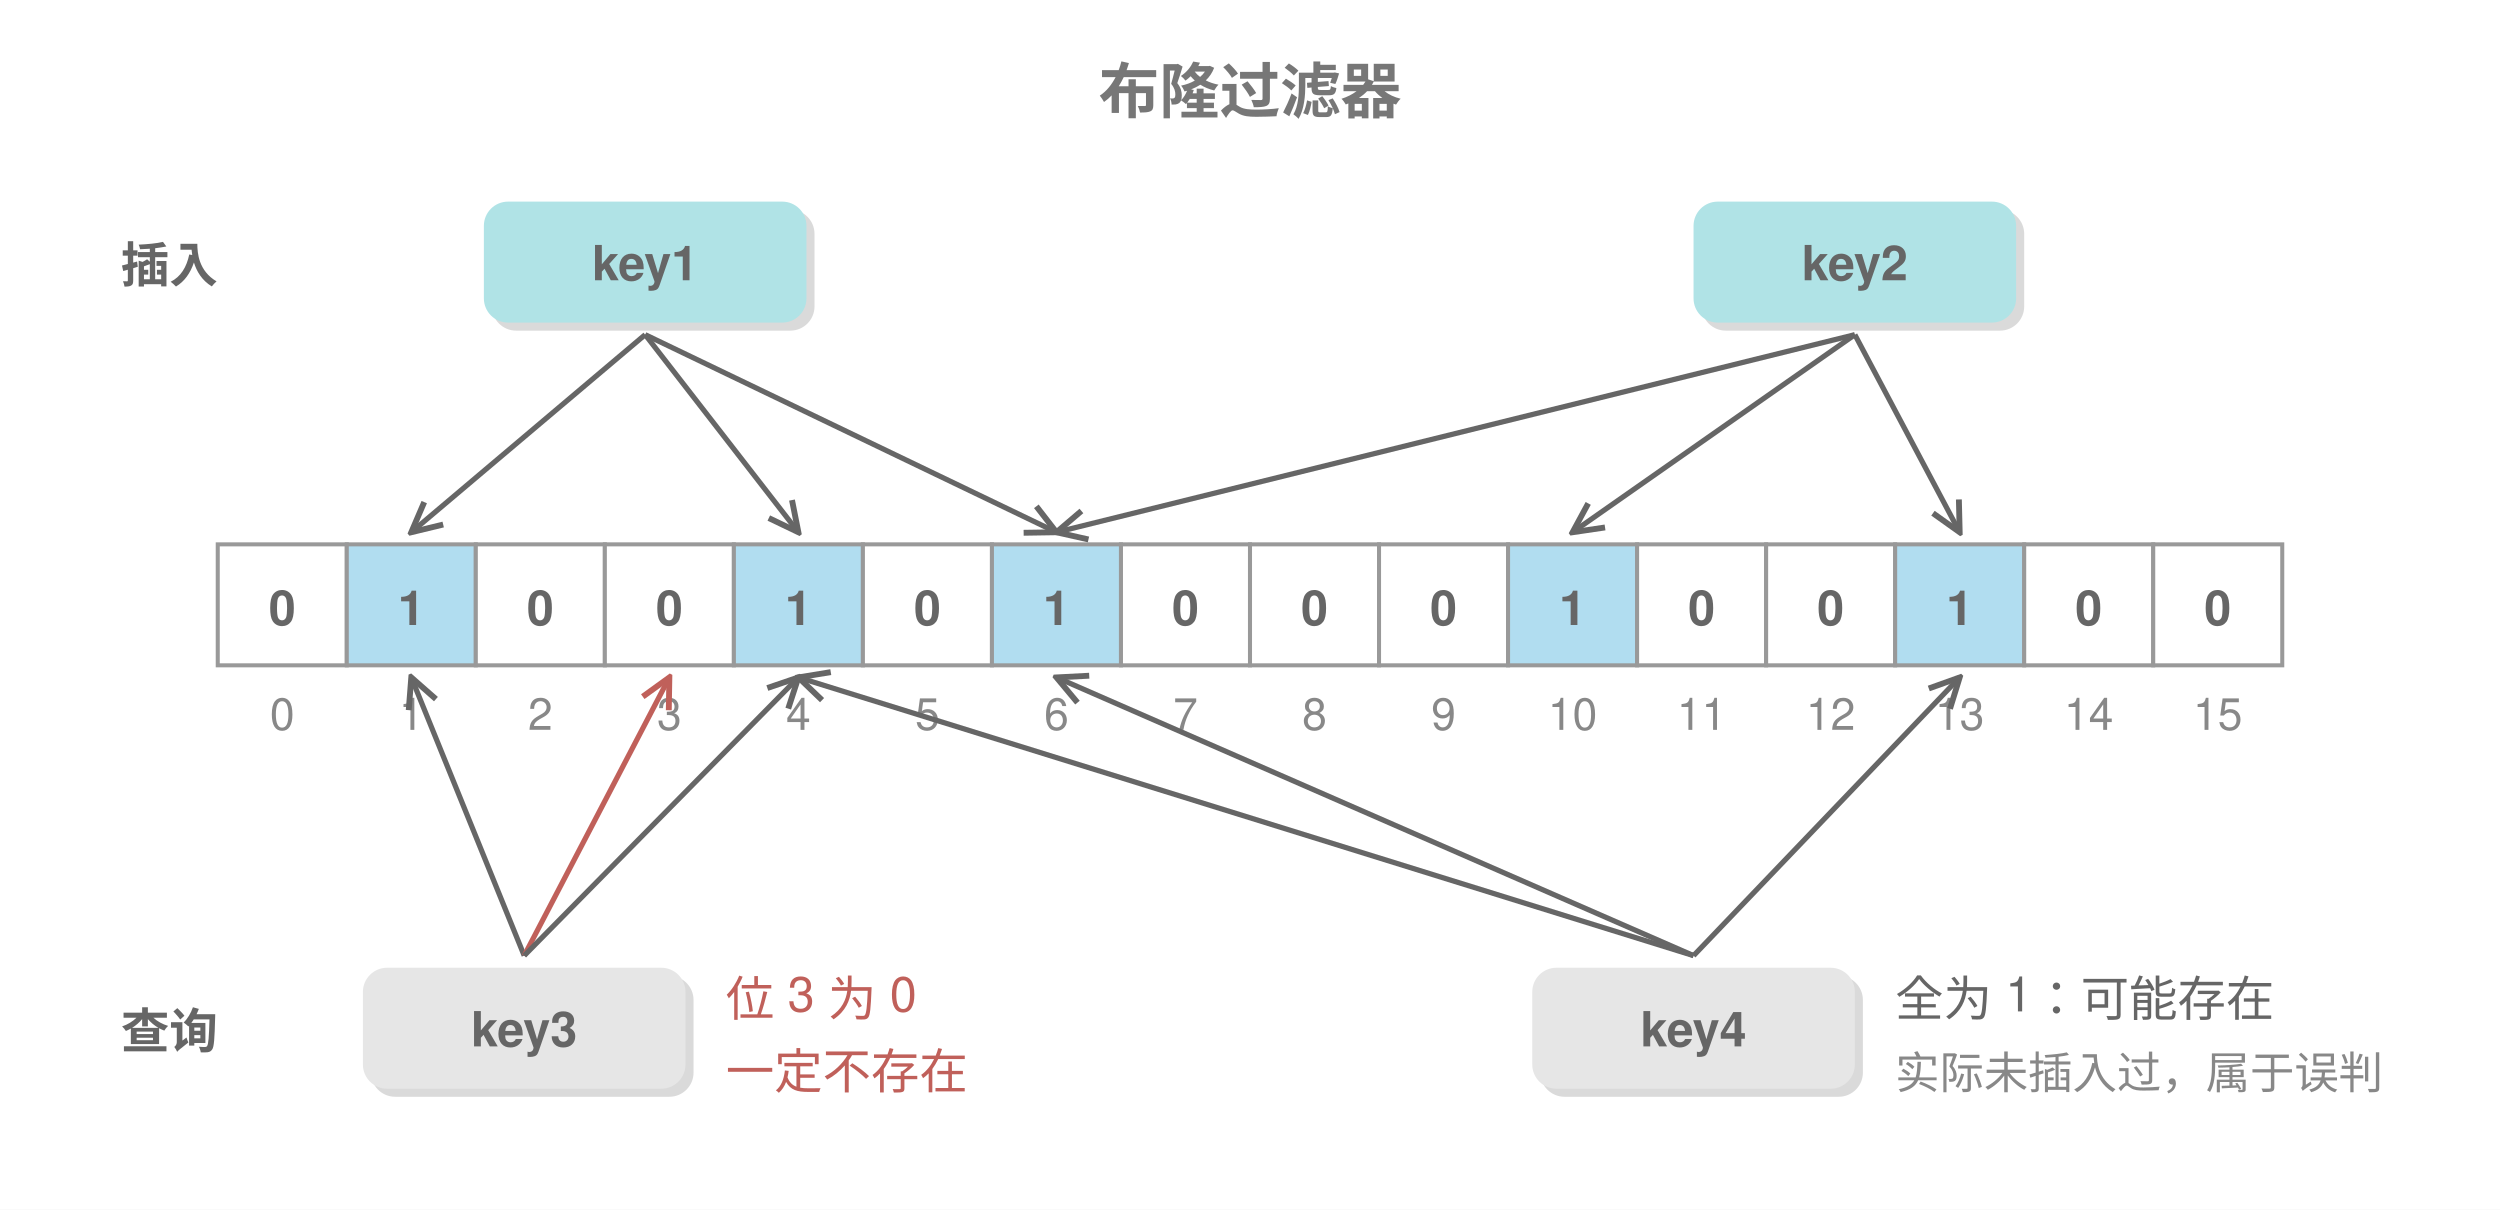
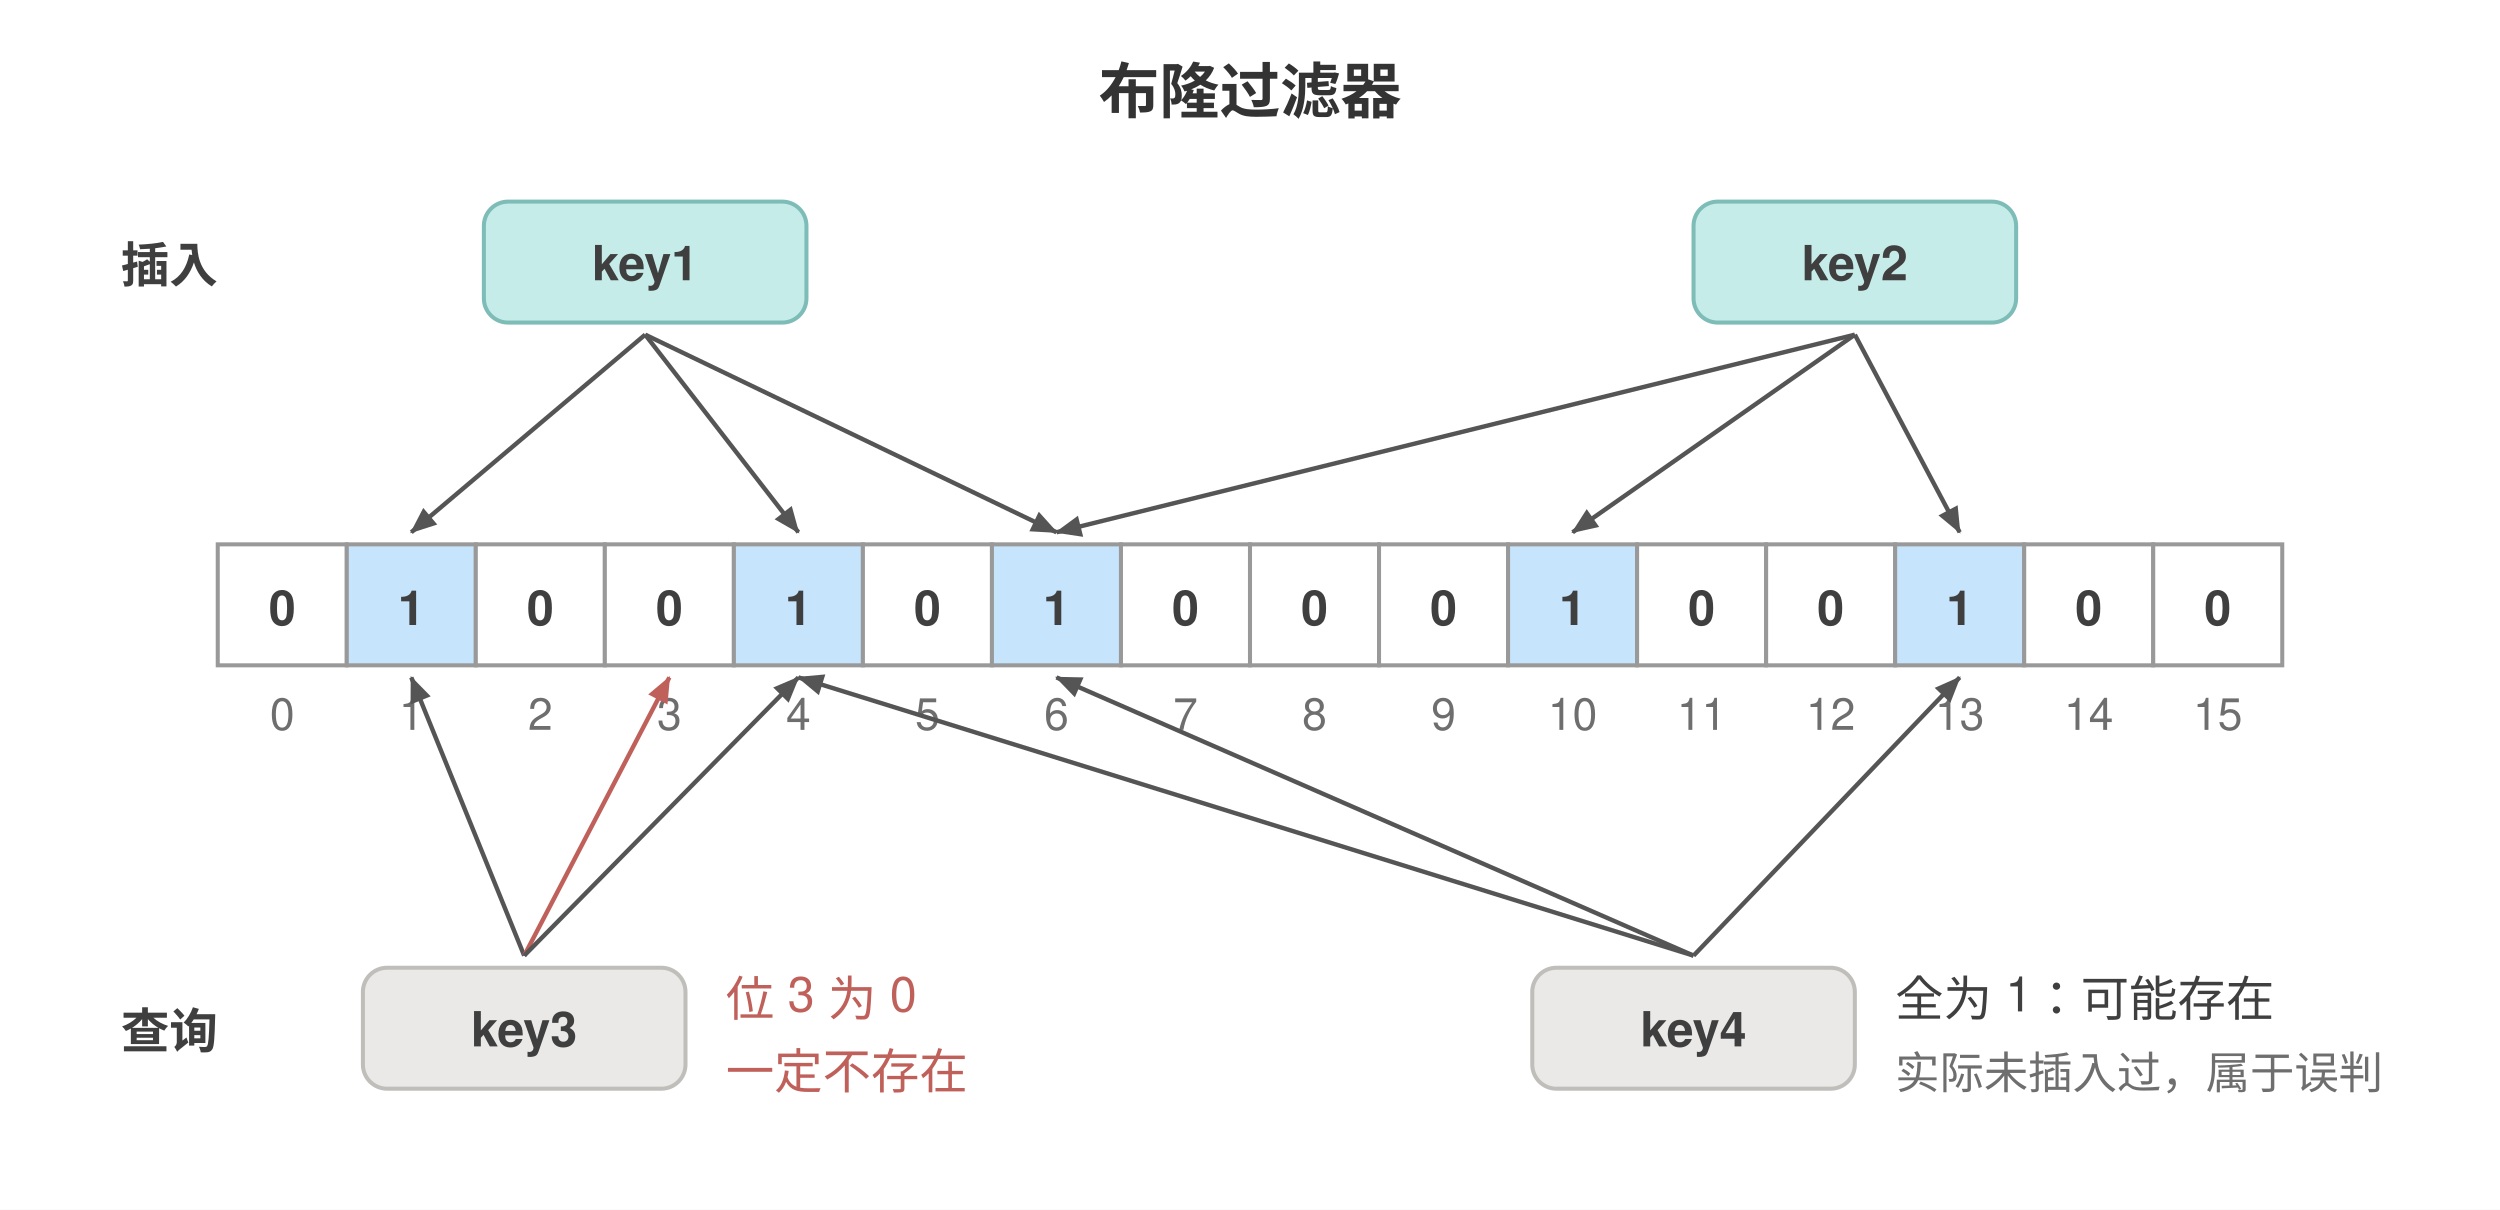
<svg xmlns="http://www.w3.org/2000/svg" width="620" height="300" viewBox="0 0 620 300">
  <style>
-     text { font-family: "PingFang SC", "Microsoft YaHei", Helvetica, Arial, sans-serif; fill: #666; font-size: 12px; }
-     .title { font-weight: bold; font-size: 15px; fill: #777; text-anchor: middle; }
+     text { font-family: "PingFang SC", "Microsoft YaHei", Helvetica, Arial, sans-serif; fill: #3F3F3F; font-size: 12px; }
+     .title { font-weight: bold; font-size: 15px; fill: #333; text-anchor: middle; }
    .b { font-weight: bold; }
    .c { text-anchor: middle; }
    .e { text-anchor: end; }
    .note { fill: #C0605A; }
    .ok { fill: #6A9F68; }
-     .sub { font-size: 11px; fill: #888; }
+     .sub { font-size: 11px; fill: #6E6E6E; }
    .mono { font-family: Menlo, Consolas, monospace; }
-     .arrow { stroke: #666; stroke-width: 1.3; fill: none; marker-end: url(#a); }
+     .arrow { stroke: #555; stroke-width: 1.1; fill: none; marker-end: url(#a); }
    .red { stroke: #C0605A; marker-end: url(#r); }
    .green { stroke: #6A9F68; marker-end: url(#g); }
    .dash { stroke-dasharray: 5 4; }
-     .line { stroke: #666; stroke-width: 1.3; fill: none; }
+     .line { stroke: #555; stroke-width: 1.1; fill: none; }
    .frame { fill: none; stroke: #999; stroke-width: 1; stroke-dasharray: 4 3; }
    .shadow { fill: #DADADA; }
  </style>
  <defs>
    <marker id="a" viewBox="0 0 10 10" refX="9" refY="5" markerWidth="7" markerHeight="7" orient="auto-start-reverse">
-       <path d="M1,1 L9,5 L1,9" fill="none" stroke="#666" stroke-width="1.6" />
+       <path d="M1,1.5 L9.5,5 L1,8.5 z" fill="#555" />
    </marker>
    <marker id="r" viewBox="0 0 10 10" refX="9" refY="5" markerWidth="7" markerHeight="7" orient="auto-start-reverse">
-       <path d="M1,1 L9,5 L1,9" fill="none" stroke="#C0605A" stroke-width="1.6" />
+       <path d="M1,1.5 L9.5,5 L1,8.5 z" fill="#C0605A" />
    </marker>
    <marker id="g" viewBox="0 0 10 10" refX="9" refY="5" markerWidth="7" markerHeight="7" orient="auto-start-reverse">
-       <path d="M1,1 L9,5 L1,9" fill="none" stroke="#6A9F68" stroke-width="1.6" />
+       <path d="M1,1.5 L9.5,5 L1,8.5 z" fill="#6A9F68" />
    </marker>
  </defs>
  <rect width="100%" height="100%" fill="#FFFFFF" />
  <text x="310" y="28" class="title">布隆过滤器</text>
  <rect x="54" y="135" width="32" height="30" fill="#FFFFFF" stroke="#999" />
  <text x="70" y="155" class="c b">0</text>
  <text x="70" y="181" class="c sub">0</text>
-   <rect x="86" y="135" width="32" height="30" fill="#B1DDF0" stroke="#999" />
+   <rect x="86" y="135" width="32" height="30" fill="#C6E4FB" stroke="#999" />
  <text x="102" y="155" class="c b">1</text>
  <text x="102" y="181" class="c sub">1</text>
  <rect x="118" y="135" width="32" height="30" fill="#FFFFFF" stroke="#999" />
  <text x="134" y="155" class="c b">0</text>
  <text x="134" y="181" class="c sub">2</text>
  <rect x="150" y="135" width="32" height="30" fill="#FFFFFF" stroke="#999" />
  <text x="166" y="155" class="c b">0</text>
  <text x="166" y="181" class="c sub">3</text>
-   <rect x="182" y="135" width="32" height="30" fill="#B1DDF0" stroke="#999" />
+   <rect x="182" y="135" width="32" height="30" fill="#C6E4FB" stroke="#999" />
  <text x="198" y="155" class="c b">1</text>
  <text x="198" y="181" class="c sub">4</text>
  <rect x="214" y="135" width="32" height="30" fill="#FFFFFF" stroke="#999" />
  <text x="230" y="155" class="c b">0</text>
  <text x="230" y="181" class="c sub">5</text>
-   <rect x="246" y="135" width="32" height="30" fill="#B1DDF0" stroke="#999" />
+   <rect x="246" y="135" width="32" height="30" fill="#C6E4FB" stroke="#999" />
  <text x="262" y="155" class="c b">1</text>
  <text x="262" y="181" class="c sub">6</text>
  <rect x="278" y="135" width="32" height="30" fill="#FFFFFF" stroke="#999" />
  <text x="294" y="155" class="c b">0</text>
  <text x="294" y="181" class="c sub">7</text>
  <rect x="310" y="135" width="32" height="30" fill="#FFFFFF" stroke="#999" />
  <text x="326" y="155" class="c b">0</text>
  <text x="326" y="181" class="c sub">8</text>
  <rect x="342" y="135" width="32" height="30" fill="#FFFFFF" stroke="#999" />
  <text x="358" y="155" class="c b">0</text>
  <text x="358" y="181" class="c sub">9</text>
-   <rect x="374" y="135" width="32" height="30" fill="#B1DDF0" stroke="#999" />
+   <rect x="374" y="135" width="32" height="30" fill="#C6E4FB" stroke="#999" />
  <text x="390" y="155" class="c b">1</text>
  <text x="390" y="181" class="c sub">10</text>
  <rect x="406" y="135" width="32" height="30" fill="#FFFFFF" stroke="#999" />
  <text x="422" y="155" class="c b">0</text>
  <text x="422" y="181" class="c sub">11</text>
  <rect x="438" y="135" width="32" height="30" fill="#FFFFFF" stroke="#999" />
  <text x="454" y="155" class="c b">0</text>
  <text x="454" y="181" class="c sub">12</text>
-   <rect x="470" y="135" width="32" height="30" fill="#B1DDF0" stroke="#999" />
+   <rect x="470" y="135" width="32" height="30" fill="#C6E4FB" stroke="#999" />
  <text x="486" y="155" class="c b">1</text>
  <text x="486" y="181" class="c sub">13</text>
  <rect x="502" y="135" width="32" height="30" fill="#FFFFFF" stroke="#999" />
  <text x="518" y="155" class="c b">0</text>
  <text x="518" y="181" class="c sub">14</text>
  <rect x="534" y="135" width="32" height="30" fill="#FFFFFF" stroke="#999" />
  <text x="550" y="155" class="c b">0</text>
  <text x="550" y="181" class="c sub">15</text>
-   <rect x="122" y="52" width="80" height="30" rx="6" class="shadow" />
-   <rect x="120" y="50" width="80" height="30" rx="6" fill="#B0E3E6" />
+   <rect x="120" y="50" width="80" height="30" rx="6" fill="#C6ECE9" stroke="#7DBCB7" />
  <text x="160" y="69.5" class="b c">key1</text>
-   <rect x="422" y="52" width="80" height="30" rx="6" class="shadow" />
-   <rect x="420" y="50" width="80" height="30" rx="6" fill="#B0E3E6" />
+   <rect x="420" y="50" width="80" height="30" rx="6" fill="#C6ECE9" stroke="#7DBCB7" />
  <text x="460" y="69.5" class="b c">key2</text>
  <line x1="160" y1="83" x2="102" y2="132" class="arrow " />
  <line x1="160" y1="83" x2="198" y2="132" class="arrow " />
  <line x1="160" y1="83" x2="262" y2="132" class="arrow " />
  <line x1="460" y1="83" x2="262" y2="132" class="arrow " />
  <line x1="460" y1="83" x2="390" y2="132" class="arrow " />
  <line x1="460" y1="83" x2="486" y2="132" class="arrow " />
  <text x="30" y="70" class="b">插入</text>
-   <rect x="92" y="242" width="80" height="30" rx="6" class="shadow" />
-   <rect x="90" y="240" width="80" height="30" rx="6" fill="#E6E6E6" />
+   <rect x="90" y="240" width="80" height="30" rx="6" fill="#EAE9E7" stroke="#BFBEBA" />
  <text x="130" y="259.5" class="b c">key3</text>
-   <rect x="382" y="242" width="80" height="30" rx="6" class="shadow" />
-   <rect x="380" y="240" width="80" height="30" rx="6" fill="#E6E6E6" />
+   <rect x="380" y="240" width="80" height="30" rx="6" fill="#EAE9E7" stroke="#BFBEBA" />
  <text x="420" y="259.5" class="b c">key4</text>
  <line x1="130" y1="237" x2="102" y2="168" class="arrow " />
  <line x1="130" y1="237" x2="166" y2="168" class="arrow red" />
  <line x1="130" y1="237" x2="198" y2="168" class="arrow " />
  <line x1="420" y1="237" x2="198" y2="168" class="arrow " />
  <line x1="420" y1="237" x2="262" y2="168" class="arrow " />
  <line x1="420" y1="237" x2="486" y2="168" class="arrow " />
  <text x="30" y="260" class="b">查询</text>
  <text x="180" y="252" class="note">位 3 为 0</text>
  <text x="180" y="270" class="note">一定不存在</text>
  <text x="470" y="252">全为 1：可能存在</text>
  <text x="470" y="270" class="sub">实际未插入过，属于误判</text>
</svg>
